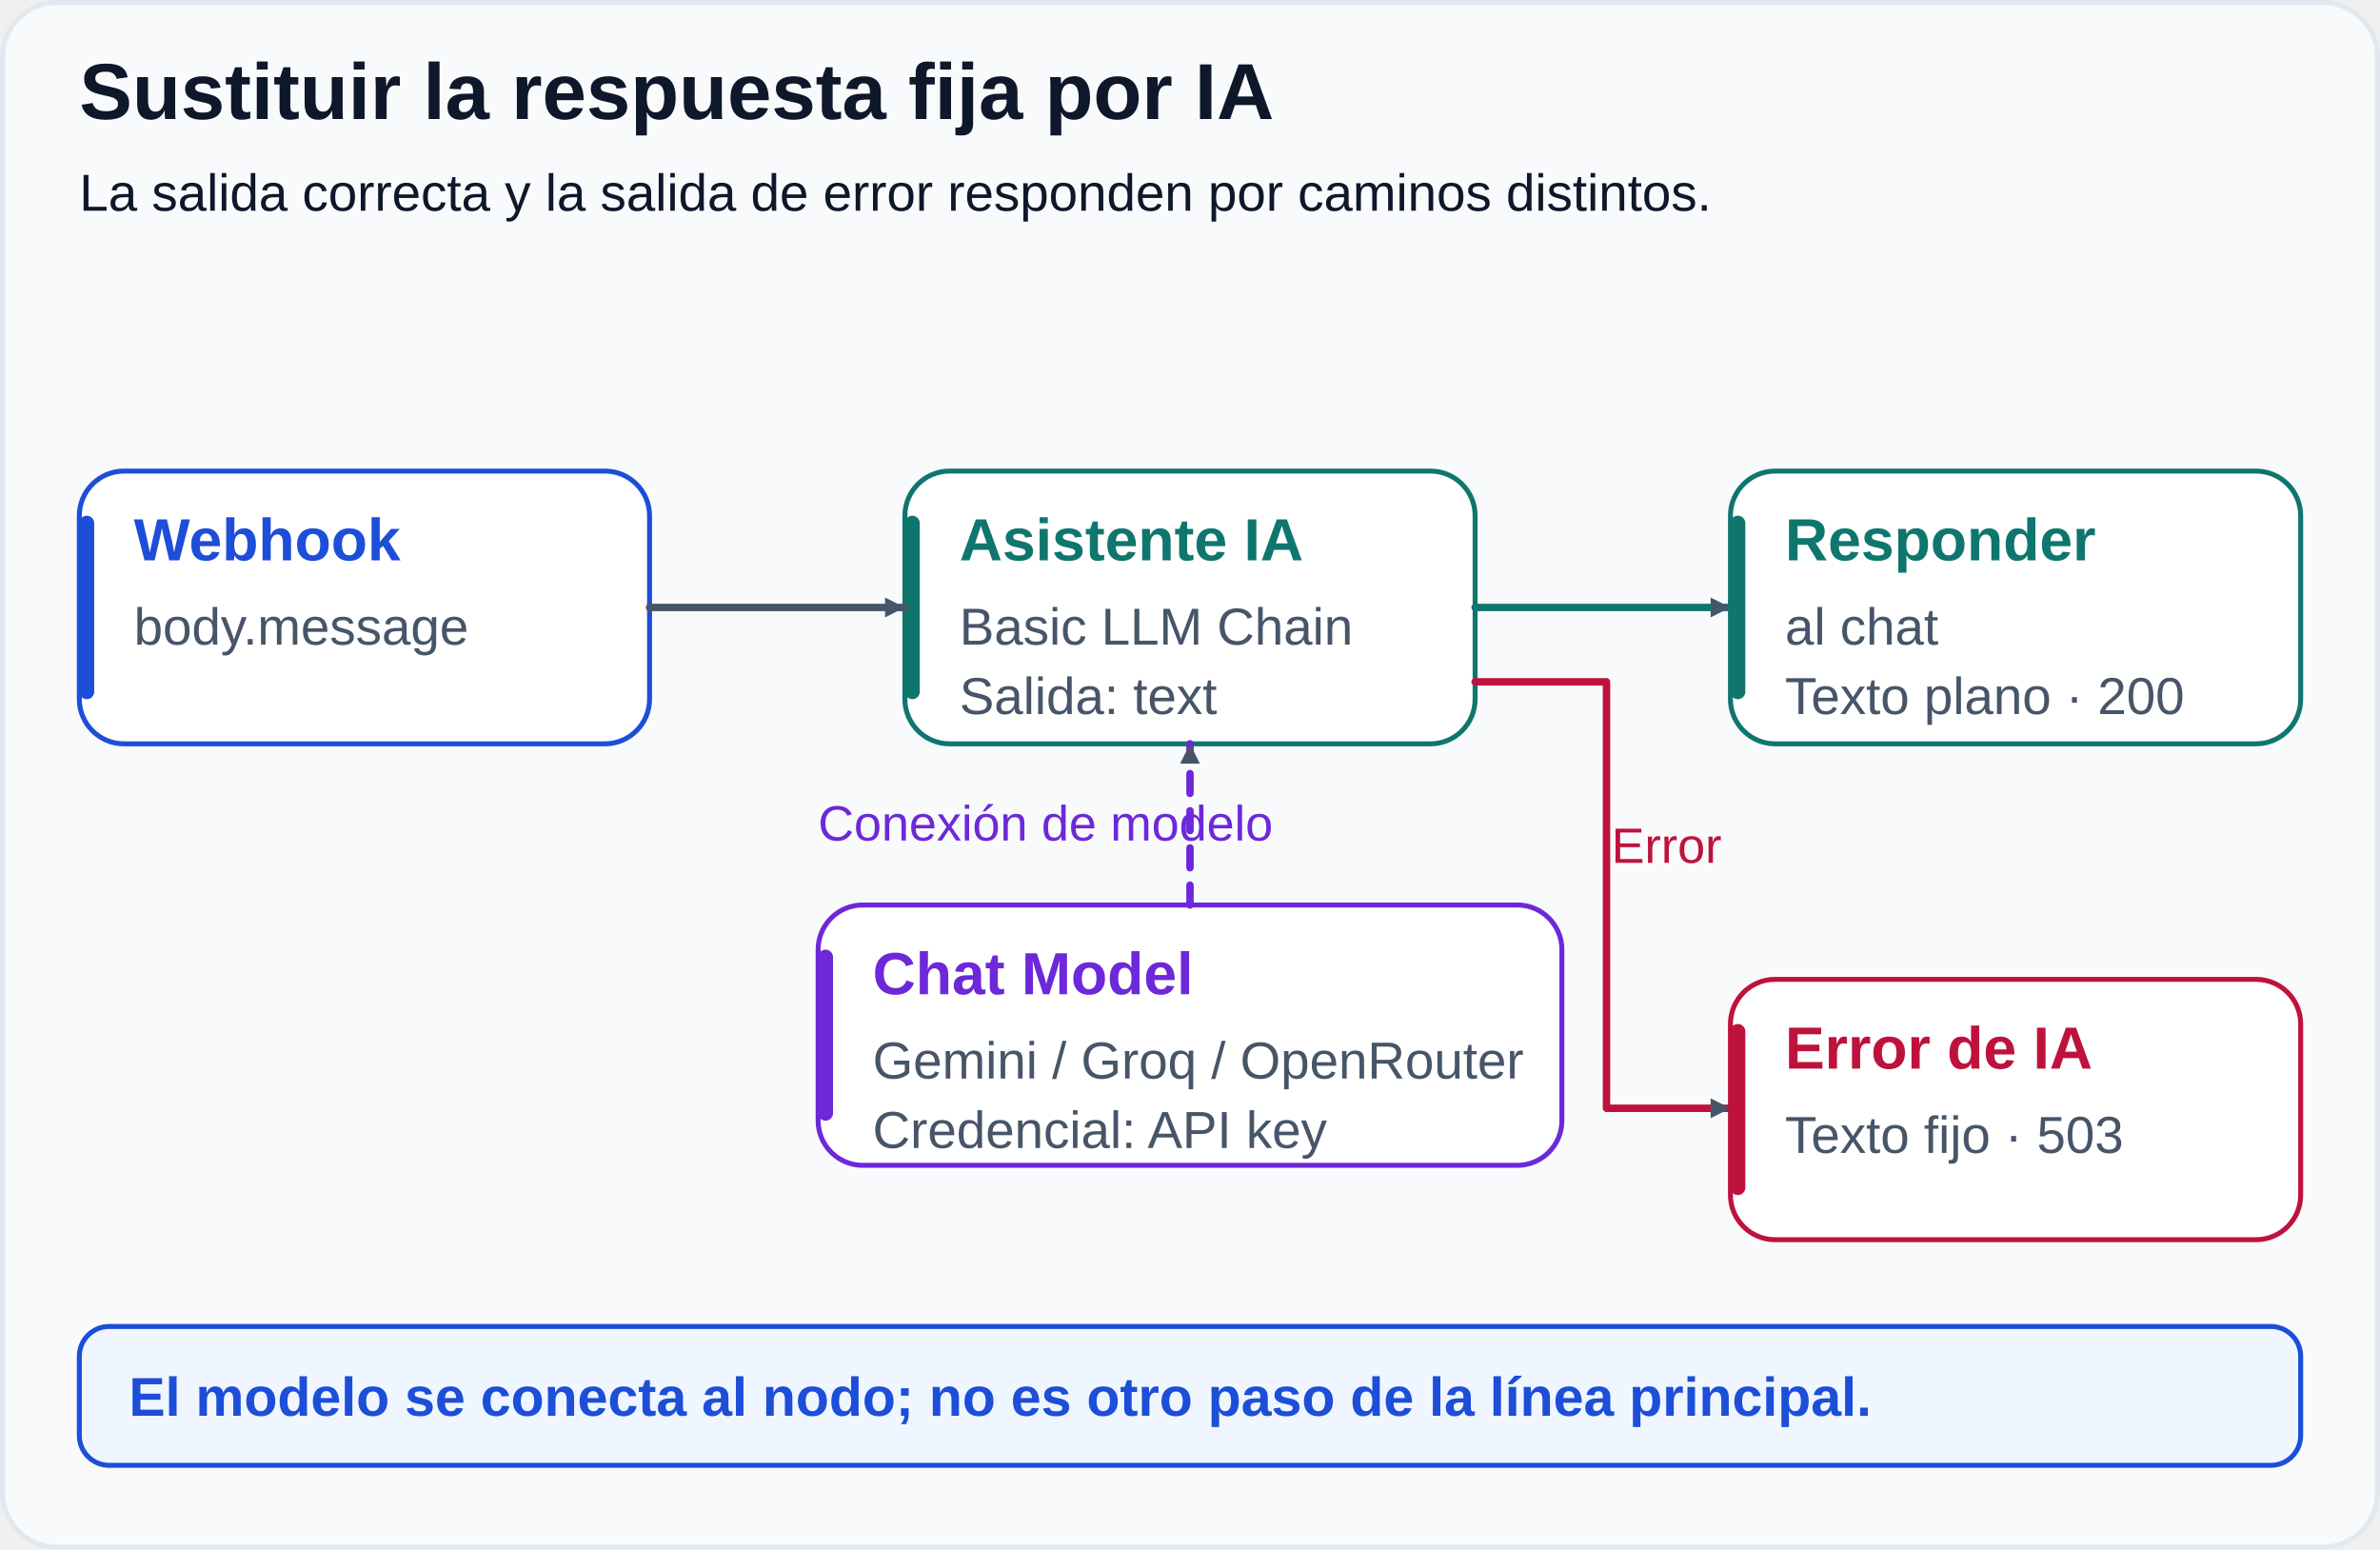
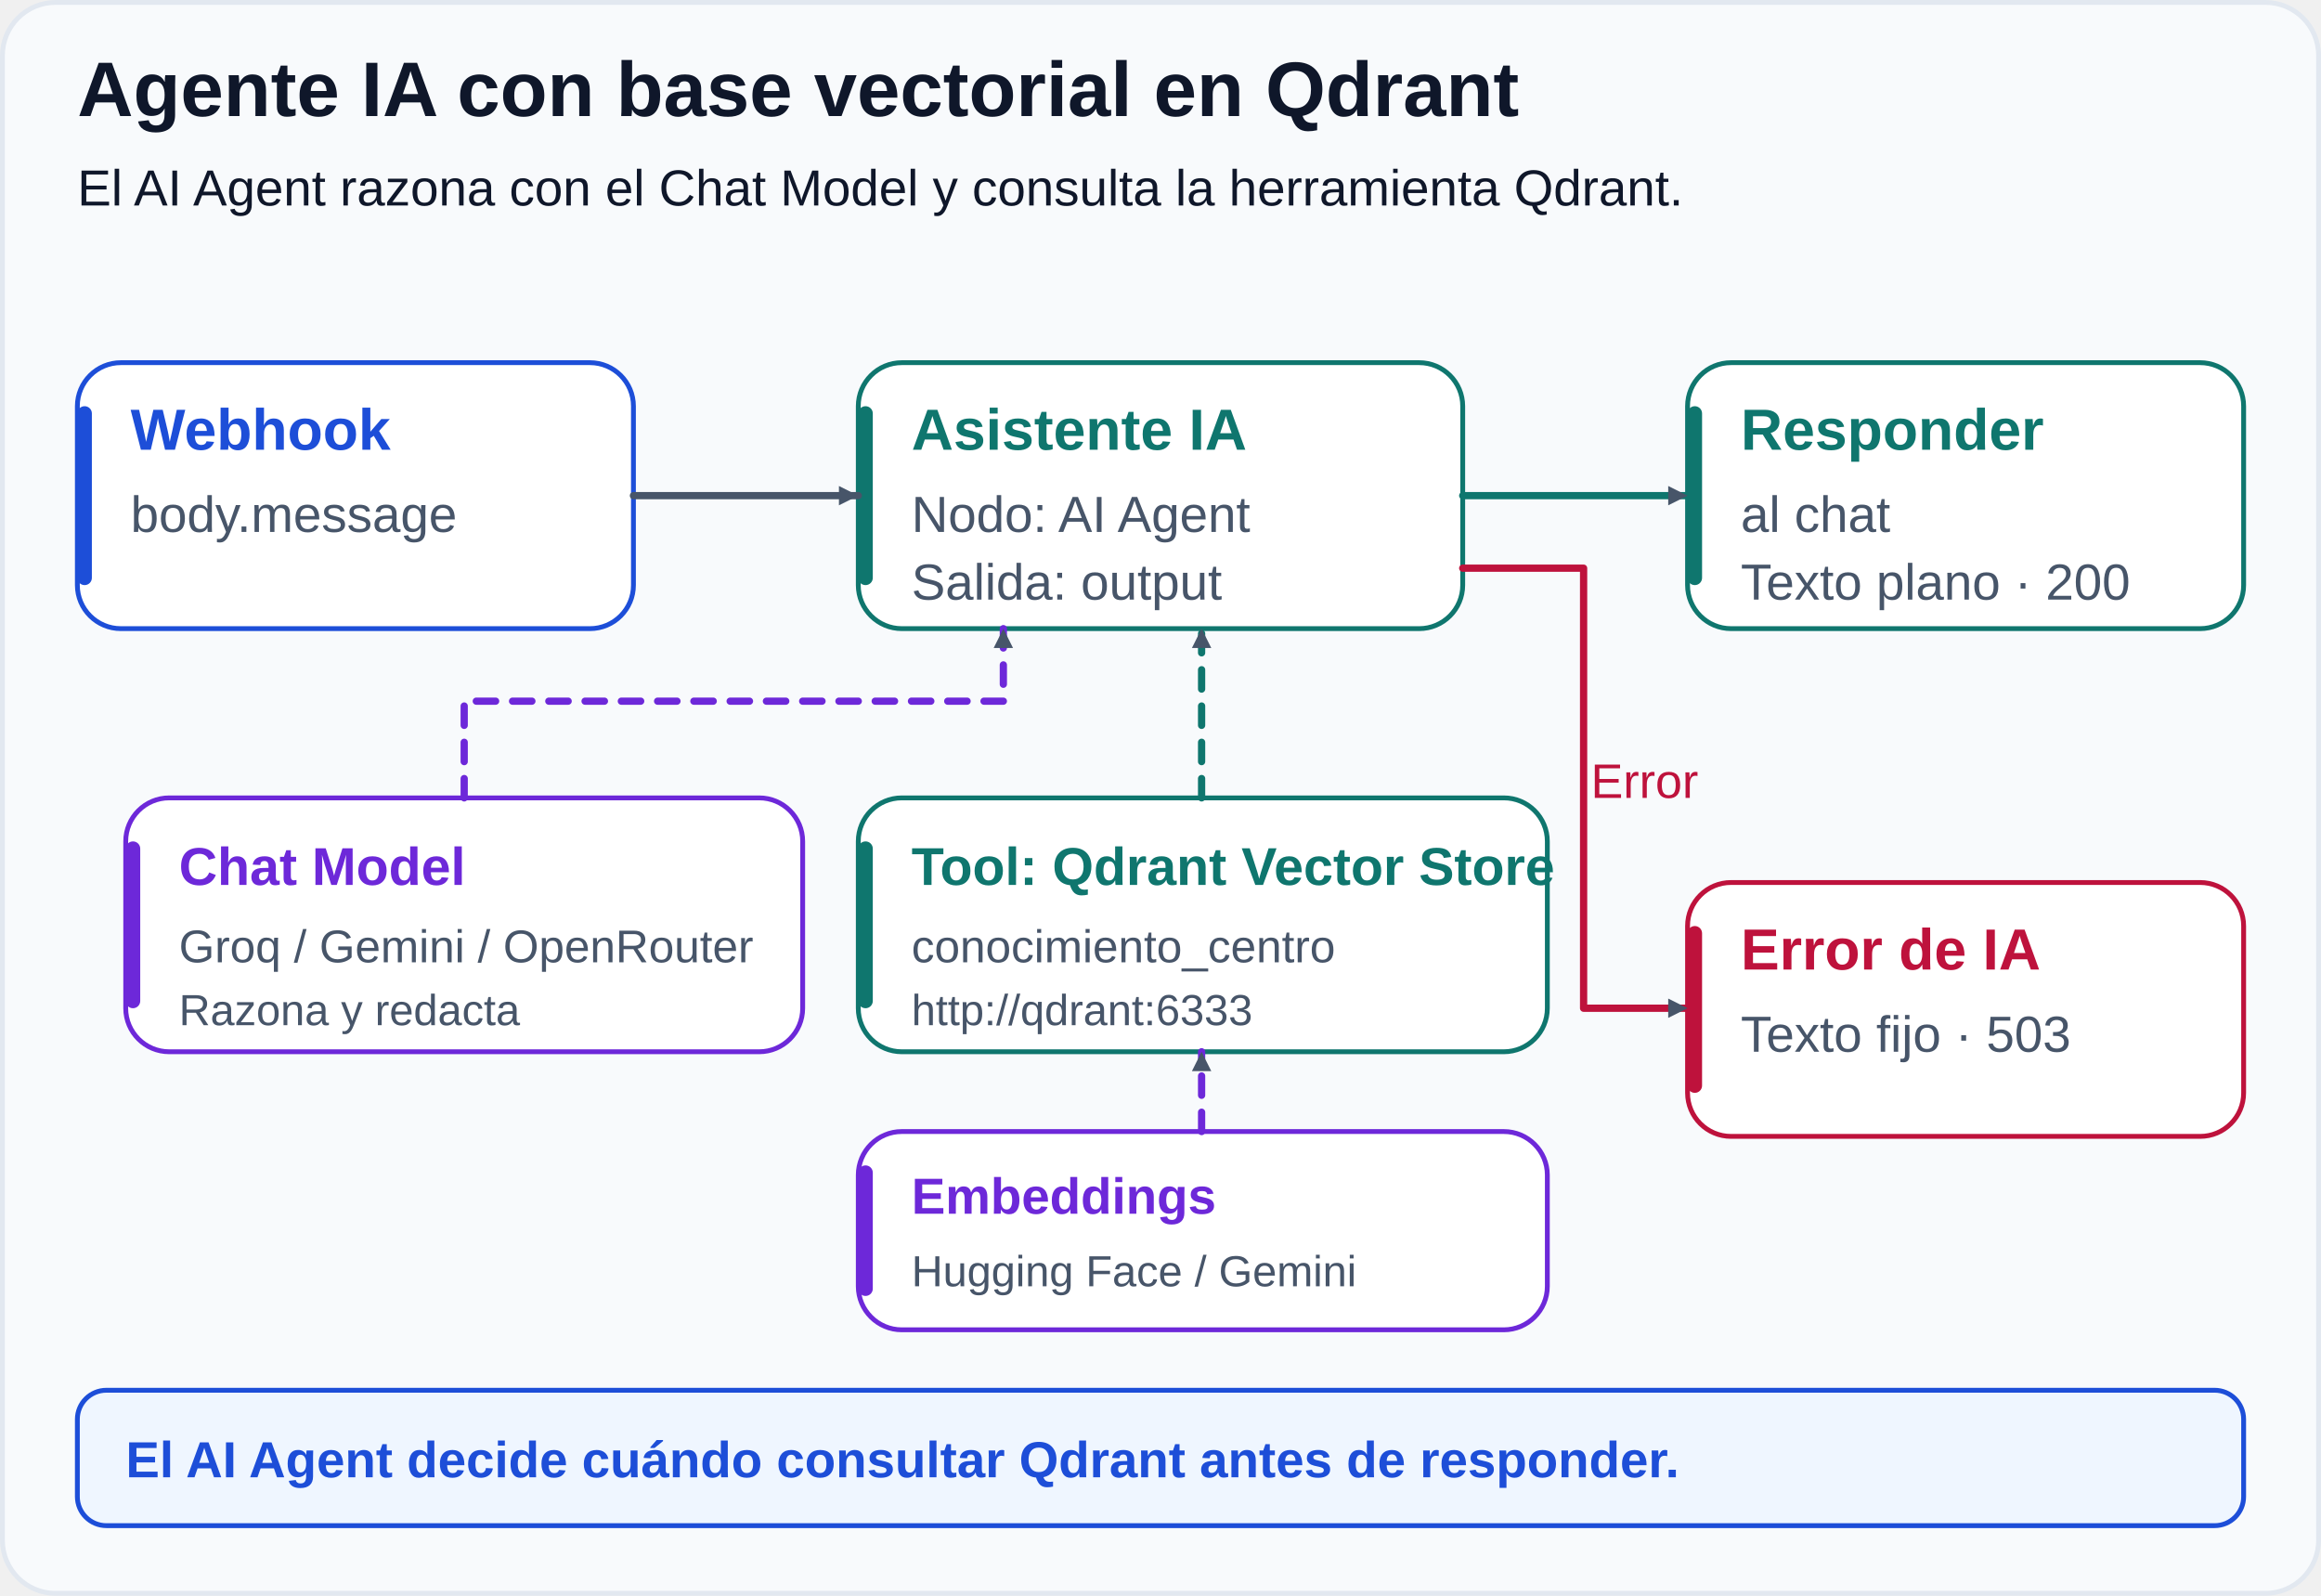
- <svg xmlns="http://www.w3.org/2000/svg" viewBox="0 0 960 625" width="960" height="625" role="img" aria-labelledby="title desc">
+ <svg xmlns="http://www.w3.org/2000/svg" viewBox="0 0 960 660" width="960" height="660" role="img" aria-labelledby="title desc">
  <defs>
    <marker id="arrow" markerWidth="10" markerHeight="10" refX="8" refY="4" orient="auto" markerUnits="userSpaceOnUse">
      <path d="M0,0 L8,4 L0,8 Z" fill="#475569" />
    </marker>
  </defs>
-   <rect x="1" y="1" width="958" height="623" rx="22" fill="#f8fafc" stroke="#e2e8f0" stroke-width="2" />
-   <text x="32" y="48" font-family="Segoe UI, Arial, sans-serif" font-size="32" fill="#0f172a" font-weight="700" text-anchor="start">Sustituir la respuesta fija por IA</text>
-   <text x="32" y="85" font-family="Segoe UI, Arial, sans-serif" font-size="21" fill="#0f172a" font-weight="400" text-anchor="start">La salida correcta y la salida de error responden por caminos distintos.</text>
-   <rect x="32" y="190" width="230" height="110" rx="18" fill="#fff" stroke="#1d4ed8" stroke-width="2" />
-   <rect x="32" y="208" width="6" height="74" rx="3" fill="#1d4ed8" />
-   <text x="54" y="226" font-family="Segoe UI, Arial, sans-serif" font-size="24" fill="#1d4ed8" font-weight="700" text-anchor="start">Webhook</text>
-   <text x="54" y="260" font-family="Segoe UI, Arial, sans-serif" font-size="21" fill="#475569" font-weight="400" text-anchor="start">body.message</text>
-   <rect x="365" y="190" width="230" height="110" rx="18" fill="#fff" stroke="#0f766e" stroke-width="2" />
-   <rect x="365" y="208" width="6" height="74" rx="3" fill="#0f766e" />
-   <text x="387" y="226" font-family="Segoe UI, Arial, sans-serif" font-size="24" fill="#0f766e" font-weight="700" text-anchor="start">Asistente IA</text>
-   <text x="387" y="260" font-family="Segoe UI, Arial, sans-serif" font-size="21" fill="#475569" font-weight="400" text-anchor="start">Basic LLM Chain</text>
-   <text x="387" y="288" font-family="Segoe UI, Arial, sans-serif" font-size="21" fill="#475569" font-weight="400" text-anchor="start">Salida: text</text>
-   <rect x="698" y="190" width="230" height="110" rx="18" fill="#fff" stroke="#0f766e" stroke-width="2" />
-   <rect x="698" y="208" width="6" height="74" rx="3" fill="#0f766e" />
-   <text x="720" y="226" font-family="Segoe UI, Arial, sans-serif" font-size="24" fill="#0f766e" font-weight="700" text-anchor="start">Responder</text>
-   <text x="720" y="260" font-family="Segoe UI, Arial, sans-serif" font-size="21" fill="#475569" font-weight="400" text-anchor="start">al chat</text>
-   <text x="720" y="288" font-family="Segoe UI, Arial, sans-serif" font-size="21" fill="#475569" font-weight="400" text-anchor="start">Texto plano · 200</text>
-   <path d="M262 245 H365" fill="none" stroke="#475569" stroke-width="3" stroke-linejoin="round" stroke-linecap="round" marker-end="url(#arrow)" />
-   <path d="M595 245 H698" fill="none" stroke="#0f766e" stroke-width="3" stroke-linejoin="round" stroke-linecap="round" marker-end="url(#arrow)" />
-   <rect x="330" y="365" width="300" height="105" rx="18" fill="#fff" stroke="#6d28d9" stroke-width="2" />
-   <rect x="330" y="383" width="6" height="69" rx="3" fill="#6d28d9" />
-   <text x="352" y="401" font-family="Segoe UI, Arial, sans-serif" font-size="24" fill="#6d28d9" font-weight="700" text-anchor="start">Chat Model</text>
-   <text x="352" y="435" font-family="Segoe UI, Arial, sans-serif" font-size="21" fill="#475569" font-weight="400" text-anchor="start">Gemini / Groq / OpenRouter</text>
-   <text x="352" y="463" font-family="Segoe UI, Arial, sans-serif" font-size="21" fill="#475569" font-weight="400" text-anchor="start">Credencial: API key</text>
-   <path d="M480 365 V300" fill="none" stroke="#6d28d9" stroke-width="3" stroke-linejoin="round" stroke-linecap="round" marker-end="url(#arrow)" stroke-dasharray="8 7" />
-   <text x="330" y="339" font-family="Segoe UI, Arial, sans-serif" font-size="20" fill="#6d28d9" font-weight="400" text-anchor="start">Conexión de modelo</text>
-   <rect x="698" y="395" width="230" height="105" rx="18" fill="#fff" stroke="#be123c" stroke-width="2" />
-   <rect x="698" y="413" width="6" height="69" rx="3" fill="#be123c" />
-   <text x="720" y="431" font-family="Segoe UI, Arial, sans-serif" font-size="24" fill="#be123c" font-weight="700" text-anchor="start">Error de IA</text>
-   <text x="720" y="465" font-family="Segoe UI, Arial, sans-serif" font-size="21" fill="#475569" font-weight="400" text-anchor="start">Texto fijo · 503</text>
-   <path d="M595 275 H648 V447 H698" fill="none" stroke="#be123c" stroke-width="3" stroke-linejoin="round" stroke-linecap="round" marker-end="url(#arrow)" />
-   <text x="650" y="348" font-family="Segoe UI, Arial, sans-serif" font-size="20" fill="#be123c" font-weight="400" text-anchor="start">Error</text>
-   <rect x="32" y="535" width="896" height="56" rx="12" fill="#eff6ff" stroke="#1d4ed8" stroke-width="2" />
-   <text x="52" y="571" font-family="Segoe UI, Arial, sans-serif" font-size="22" fill="#1d4ed8" font-weight="700" text-anchor="start">El modelo se conecta al nodo; no es otro paso de la línea principal.</text>
+   <rect x="1" y="1" width="958" height="658" rx="22" fill="#f8fafc" stroke="#e2e8f0" stroke-width="2" />
+   <text x="32" y="48" font-family="Segoe UI, Arial, sans-serif" font-size="32" fill="#0f172a" font-weight="700" text-anchor="start">Agente IA con base vectorial en Qdrant</text>
+   <text x="32" y="85" font-family="Segoe UI, Arial, sans-serif" font-size="21" fill="#0f172a" font-weight="400" text-anchor="start">El AI Agent razona con el Chat Model y consulta la herramienta Qdrant.</text>
+   <rect x="32" y="150" width="230" height="110" rx="18" fill="#fff" stroke="#1d4ed8" stroke-width="2" />
+   <rect x="32" y="168" width="6" height="74" rx="3" fill="#1d4ed8" />
+   <text x="54" y="186" font-family="Segoe UI, Arial, sans-serif" font-size="24" fill="#1d4ed8" font-weight="700" text-anchor="start">Webhook</text>
+   <text x="54" y="220" font-family="Segoe UI, Arial, sans-serif" font-size="21" fill="#475569" font-weight="400" text-anchor="start">body.message</text>
+   <rect x="355" y="150" width="250" height="110" rx="18" fill="#fff" stroke="#0f766e" stroke-width="2" />
+   <rect x="355" y="168" width="6" height="74" rx="3" fill="#0f766e" />
+   <text x="377" y="186" font-family="Segoe UI, Arial, sans-serif" font-size="24" fill="#0f766e" font-weight="700" text-anchor="start">Asistente IA</text>
+   <text x="377" y="220" font-family="Segoe UI, Arial, sans-serif" font-size="21" fill="#475569" font-weight="400" text-anchor="start">Nodo: AI Agent</text>
+   <text x="377" y="248" font-family="Segoe UI, Arial, sans-serif" font-size="21" fill="#475569" font-weight="400" text-anchor="start">Salida: output</text>
+   <rect x="698" y="150" width="230" height="110" rx="18" fill="#fff" stroke="#0f766e" stroke-width="2" />
+   <rect x="698" y="168" width="6" height="74" rx="3" fill="#0f766e" />
+   <text x="720" y="186" font-family="Segoe UI, Arial, sans-serif" font-size="24" fill="#0f766e" font-weight="700" text-anchor="start">Responder</text>
+   <text x="720" y="220" font-family="Segoe UI, Arial, sans-serif" font-size="21" fill="#475569" font-weight="400" text-anchor="start">al chat</text>
+   <text x="720" y="248" font-family="Segoe UI, Arial, sans-serif" font-size="21" fill="#475569" font-weight="400" text-anchor="start">Texto plano · 200</text>
+   <path d="M262 205 H355" fill="none" stroke="#475569" stroke-width="3" stroke-linejoin="round" stroke-linecap="round" marker-end="url(#arrow)" />
+   <path d="M605 205 H698" fill="none" stroke="#0f766e" stroke-width="3" stroke-linejoin="round" stroke-linecap="round" marker-end="url(#arrow)" />
+   <rect x="52" y="330" width="280" height="105" rx="18" fill="#fff" stroke="#6d28d9" stroke-width="2" />
+   <rect x="52" y="348" width="6" height="69" rx="3" fill="#6d28d9" />
+   <text x="74" y="366" font-family="Segoe UI, Arial, sans-serif" font-size="22" fill="#6d28d9" font-weight="700" text-anchor="start">Chat Model</text>
+   <text x="74" y="398" font-family="Segoe UI, Arial, sans-serif" font-size="19" fill="#475569" font-weight="400" text-anchor="start">Groq / Gemini / OpenRouter</text>
+   <text x="74" y="424" font-family="Segoe UI, Arial, sans-serif" font-size="18" fill="#475569" font-weight="400" text-anchor="start">Razona y redacta</text>
+   <rect x="355" y="330" width="285" height="105" rx="18" fill="#fff" stroke="#0f766e" stroke-width="2" />
+   <rect x="355" y="348" width="6" height="69" rx="3" fill="#0f766e" />
+   <text x="377" y="366" font-family="Segoe UI, Arial, sans-serif" font-size="22" fill="#0f766e" font-weight="700" text-anchor="start">Tool: Qdrant Vector Store</text>
+   <text x="377" y="398" font-family="Segoe UI, Arial, sans-serif" font-size="19" fill="#475569" font-weight="400" text-anchor="start">conocimiento_centro</text>
+   <text x="377" y="424" font-family="Segoe UI, Arial, sans-serif" font-size="18" fill="#475569" font-weight="400" text-anchor="start">http://qdrant:6333</text>
+   <rect x="355" y="468" width="285" height="82" rx="18" fill="#fff" stroke="#6d28d9" stroke-width="2" />
+   <rect x="355" y="482" width="6" height="54" rx="3" fill="#6d28d9" />
+   <text x="377" y="502" font-family="Segoe UI, Arial, sans-serif" font-size="21" fill="#6d28d9" font-weight="700" text-anchor="start">Embeddings</text>
+   <text x="377" y="532" font-family="Segoe UI, Arial, sans-serif" font-size="18" fill="#475569" font-weight="400" text-anchor="start">Hugging Face / Gemini</text>
+   <path d="M192 330 V290 H415 V260" fill="none" stroke="#6d28d9" stroke-width="3" stroke-linejoin="round" stroke-linecap="round" marker-end="url(#arrow)" stroke-dasharray="8 7" />
+   <path d="M497 330 V260" fill="none" stroke="#0f766e" stroke-width="3" stroke-linejoin="round" stroke-linecap="round" marker-end="url(#arrow)" stroke-dasharray="8 7" />
+   <path d="M497 468 V435" fill="none" stroke="#6d28d9" stroke-width="3" stroke-linejoin="round" stroke-linecap="round" marker-end="url(#arrow)" stroke-dasharray="8 7" />
+   <rect x="698" y="365" width="230" height="105" rx="18" fill="#fff" stroke="#be123c" stroke-width="2" />
+   <rect x="698" y="383" width="6" height="69" rx="3" fill="#be123c" />
+   <text x="720" y="401" font-family="Segoe UI, Arial, sans-serif" font-size="24" fill="#be123c" font-weight="700" text-anchor="start">Error de IA</text>
+   <text x="720" y="435" font-family="Segoe UI, Arial, sans-serif" font-size="21" fill="#475569" font-weight="400" text-anchor="start">Texto fijo · 503</text>
+   <path d="M605 235 H655 V417 H698" fill="none" stroke="#be123c" stroke-width="3" stroke-linejoin="round" stroke-linecap="round" marker-end="url(#arrow)" />
+   <text x="658" y="330" font-family="Segoe UI, Arial, sans-serif" font-size="20" fill="#be123c" font-weight="400" text-anchor="start">Error</text>
+   <rect x="32" y="575" width="896" height="56" rx="12" fill="#eff6ff" stroke="#1d4ed8" stroke-width="2" />
+   <text x="52" y="611" font-family="Segoe UI, Arial, sans-serif" font-size="21" fill="#1d4ed8" font-weight="700" text-anchor="start">El AI Agent decide cuándo consultar Qdrant antes de responder.</text>
</svg>
